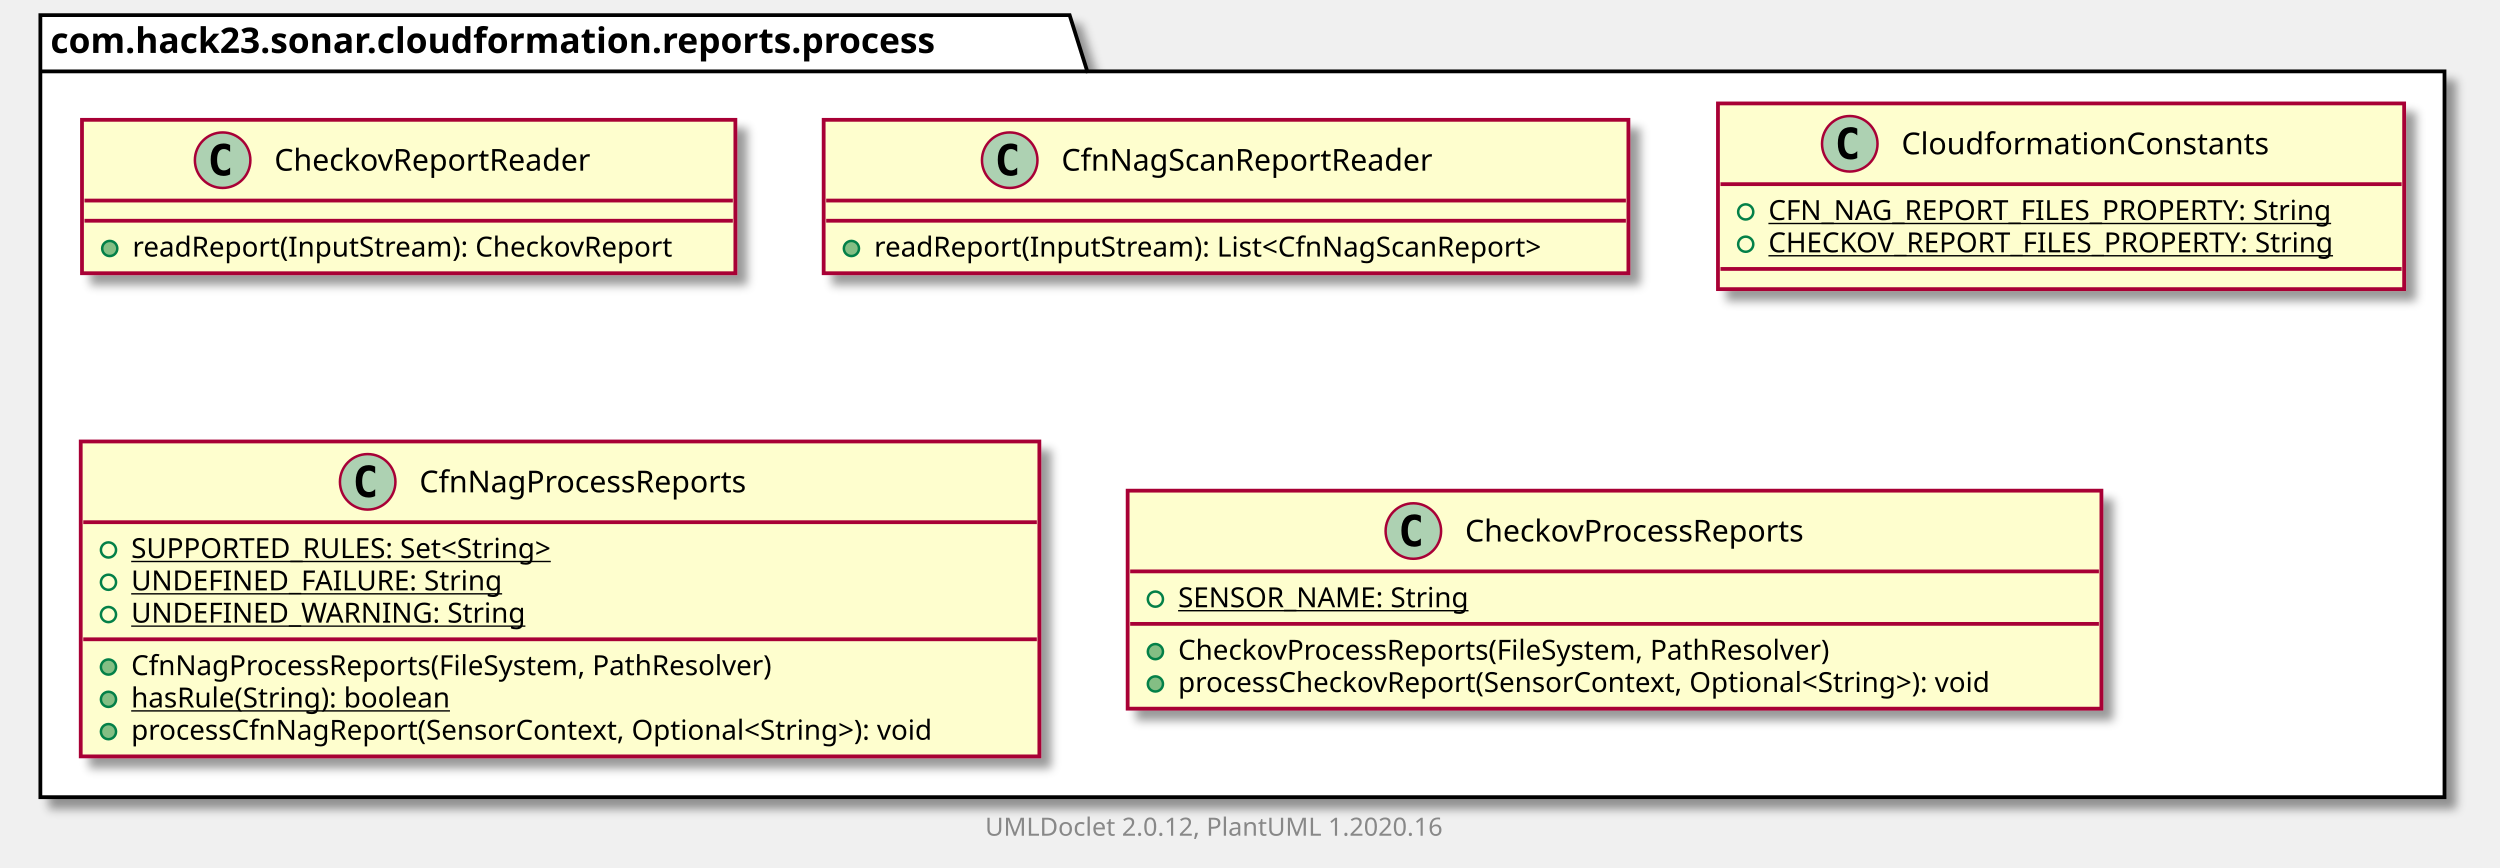
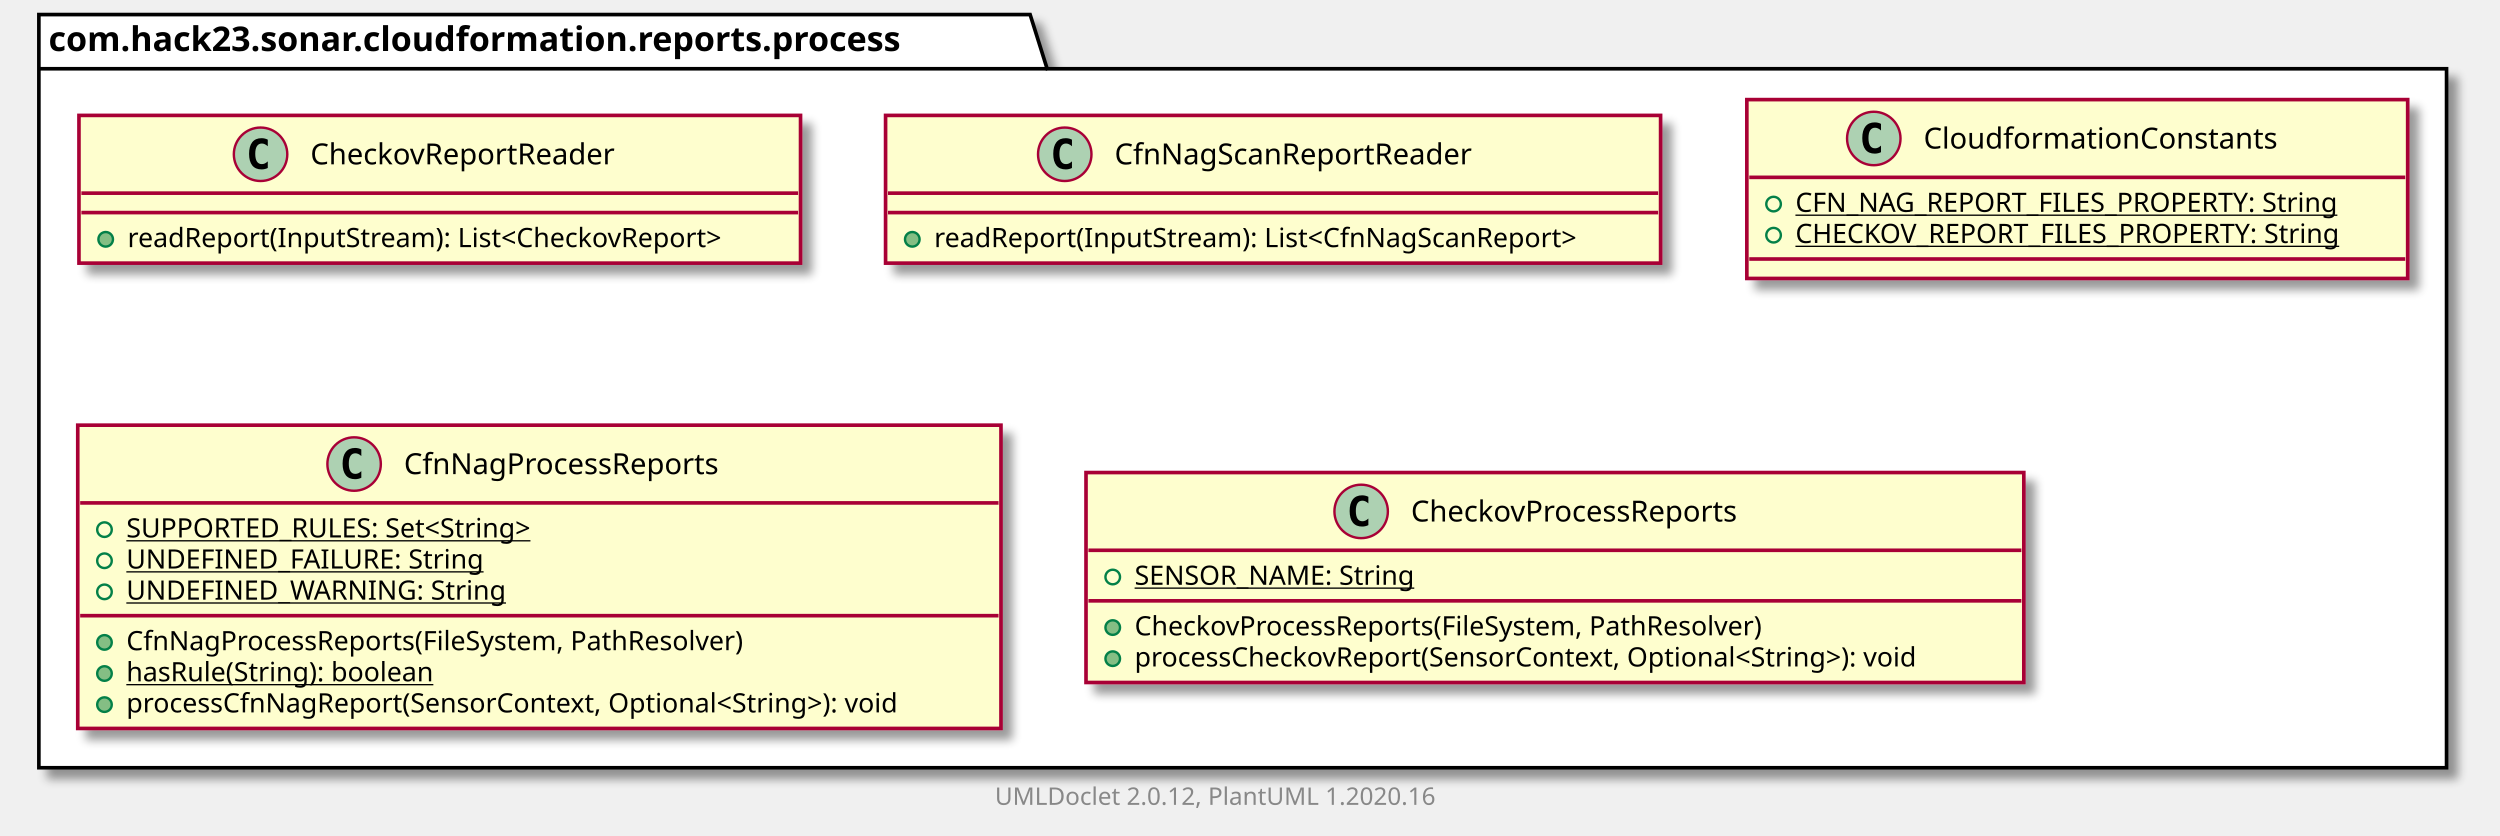
- <svg xmlns="http://www.w3.org/2000/svg" xmlns:xlink="http://www.w3.org/1999/xlink" contentScriptType="application/ecmascript" contentStyleType="text/css" height="344px" preserveAspectRatio="none" style="width:991px;height:344px;" version="1.1" viewBox="0 0 991 344" width="991px" zoomAndPan="magnify">
+ <svg xmlns="http://www.w3.org/2000/svg" xmlns:xlink="http://www.w3.org/1999/xlink" contentScriptType="application/ecmascript" contentStyleType="text/css" height="344px" preserveAspectRatio="none" style="width:1029px;height:344px;" version="1.1" viewBox="0 0 1029 344" width="1029px" zoomAndPan="magnify">
  <defs>
-     <filter height="300%" id="fq2ksn14codp9" width="300%" x="-1" y="-1">
+     <filter height="300%" id="f18p8oie1bv5af" width="300%" x="-1" y="-1">
      <feGaussianBlur result="blurOut" stdDeviation="2.0" />
      <feColorMatrix in="blurOut" result="blurOut2" type="matrix" values="0 0 0 0 0 0 0 0 0 0 0 0 0 0 0 0 0 0 .4 0" />
      <feOffset dx="4.0" dy="4.0" in="blurOut2" result="blurOut3" />
      <feBlend in="SourceGraphic" in2="blurOut3" mode="normal" />
    </filter>
  </defs>
  <g>
-     <polygon fill="#FFFFFF" filter="url(#fq2ksn14codp9)" points="16,6,424,6,431,28.297,969,28.297,969,316,16,316,16,6" style="stroke: #000000; stroke-width: 1.5;" />
+     <polygon fill="#FFFFFF" filter="url(#f18p8oie1bv5af)" points="16,6,424,6,431,28.297,1007,28.297,1007,316,16,316,16,6" style="stroke: #000000; stroke-width: 1.5;" />
    <line style="stroke: #000000; stroke-width: 1.5;" x1="16" x2="431" y1="28.297" y2="28.297" />
    <text fill="#000000" font-family="sans-serif" font-size="14" font-weight="bold" lengthAdjust="spacingAndGlyphs" textLength="402" x="20" y="20.995">com.hack23.sonar.cloudformation.reports.process</text>
    <a href="CheckovReportReader.html" target="_top" title="CheckovReportReader.html" xlink:actuate="onRequest" xlink:href="CheckovReportReader.html" xlink:show="new" xlink:title="CheckovReportReader.html" xlink:type="simple">
-       <rect codeLine="3" fill="#FEFECE" filter="url(#fq2ksn14codp9)" height="60.805" id="com.hack23.sonar.cloudformation.reports.process.CheckovReportReader" style="stroke: #A80036; stroke-width: 1.5;" width="259" x="32.5" y="47.5" />
-       <ellipse cx="88.25" cy="63.5" fill="#ADD1B2" rx="11" ry="11" style="stroke: #A80036; stroke-width: 1.0;" />
-       <path d="M91.219,69.141 Q90.641,69.438 90,69.578 Q89.359,69.734 88.656,69.734 Q86.156,69.734 84.828,68.094 Q83.516,66.438 83.516,63.312 Q83.516,60.188 84.828,58.531 Q86.156,56.875 88.656,56.875 Q89.359,56.875 90,57.031 Q90.656,57.188 91.219,57.484 L91.219,60.203 Q90.594,59.625 90,59.359 Q89.406,59.078 88.781,59.078 Q87.438,59.078 86.75,60.156 Q86.062,61.219 86.062,63.312 Q86.062,65.406 86.75,66.484 Q87.438,67.547 88.781,67.547 Q89.406,67.547 90,67.281 Q90.594,67 91.219,66.422 L91.219,69.141 Z " />
-       <text fill="#000000" font-family="sans-serif" font-size="12" lengthAdjust="spacingAndGlyphs" textLength="139" x="108.75" y="67.654">CheckovReportReader</text>
-       <line style="stroke: #A80036; stroke-width: 1.5;" x1="33.5" x2="290.5" y1="79.5" y2="79.5" />
-       <line style="stroke: #A80036; stroke-width: 1.5;" x1="33.5" x2="290.5" y1="87.5" y2="87.5" />
+       <rect codeLine="3" fill="#FEFECE" filter="url(#f18p8oie1bv5af)" height="60.805" id="com.hack23.sonar.cloudformation.reports.process.CheckovReportReader" style="stroke: #A80036; stroke-width: 1.5;" width="297" x="32.5" y="47.5" />
+       <ellipse cx="107.25" cy="63.5" fill="#ADD1B2" rx="11" ry="11" style="stroke: #A80036; stroke-width: 1.0;" />
+       <path d="M110.219,69.141 Q109.641,69.438 109,69.578 Q108.359,69.734 107.656,69.734 Q105.156,69.734 103.828,68.094 Q102.516,66.438 102.516,63.312 Q102.516,60.188 103.828,58.531 Q105.156,56.875 107.656,56.875 Q108.359,56.875 109,57.031 Q109.656,57.188 110.219,57.484 L110.219,60.203 Q109.594,59.625 109,59.359 Q108.406,59.078 107.781,59.078 Q106.438,59.078 105.75,60.156 Q105.062,61.219 105.062,63.312 Q105.062,65.406 105.75,66.484 Q106.438,67.547 107.781,67.547 Q108.406,67.547 109,67.281 Q109.594,67 110.219,66.422 L110.219,69.141 Z " />
+       <text fill="#000000" font-family="sans-serif" font-size="12" lengthAdjust="spacingAndGlyphs" textLength="139" x="127.75" y="67.654">CheckovReportReader</text>
+       <line style="stroke: #A80036; stroke-width: 1.5;" x1="33.5" x2="328.5" y1="79.5" y2="79.5" />
+       <line style="stroke: #A80036; stroke-width: 1.5;" x1="33.5" x2="328.5" y1="87.5" y2="87.5" />
      <ellipse cx="43.5" cy="98.5" fill="#84BE84" rx="3" ry="3" style="stroke: #038048; stroke-width: 1.0;" />
-       <text fill="#000000" font-family="sans-serif" font-size="11" lengthAdjust="spacingAndGlyphs" textLength="233" x="52.5" y="101.71">readReport(InputStream): CheckovReport</text>
+       <text fill="#000000" font-family="sans-serif" font-size="11" lengthAdjust="spacingAndGlyphs" textLength="271" x="52.5" y="101.71">readReport(InputStream): List&lt;CheckovReport&gt;</text>
    </a>
    <a href="CfnNagScanReportReader.html" target="_top" title="CfnNagScanReportReader.html" xlink:actuate="onRequest" xlink:href="CfnNagScanReportReader.html" xlink:show="new" xlink:title="CfnNagScanReportReader.html" xlink:type="simple">
-       <rect codeLine="7" fill="#FEFECE" filter="url(#fq2ksn14codp9)" height="60.805" id="com.hack23.sonar.cloudformation.reports.process.CfnNagScanReportReader" style="stroke: #A80036; stroke-width: 1.5;" width="319" x="326.5" y="47.5" />
-       <ellipse cx="400.25" cy="63.5" fill="#ADD1B2" rx="11" ry="11" style="stroke: #A80036; stroke-width: 1.0;" />
-       <path d="M403.219,69.141 Q402.641,69.438 402,69.578 Q401.359,69.734 400.656,69.734 Q398.156,69.734 396.828,68.094 Q395.516,66.438 395.516,63.312 Q395.516,60.188 396.828,58.531 Q398.156,56.875 400.656,56.875 Q401.359,56.875 402,57.031 Q402.656,57.188 403.219,57.484 L403.219,60.203 Q402.594,59.625 402,59.359 Q401.406,59.078 400.781,59.078 Q399.438,59.078 398.75,60.156 Q398.062,61.219 398.062,63.312 Q398.062,65.406 398.75,66.484 Q399.438,67.547 400.781,67.547 Q401.406,67.547 402,67.281 Q402.594,67 403.219,66.422 L403.219,69.141 Z " />
-       <text fill="#000000" font-family="sans-serif" font-size="12" lengthAdjust="spacingAndGlyphs" textLength="163" x="420.75" y="67.654">CfnNagScanReportReader</text>
-       <line style="stroke: #A80036; stroke-width: 1.5;" x1="327.5" x2="644.5" y1="79.5" y2="79.5" />
-       <line style="stroke: #A80036; stroke-width: 1.5;" x1="327.5" x2="644.5" y1="87.5" y2="87.5" />
-       <ellipse cx="337.5" cy="98.5" fill="#84BE84" rx="3" ry="3" style="stroke: #038048; stroke-width: 1.0;" />
-       <text fill="#000000" font-family="sans-serif" font-size="11" lengthAdjust="spacingAndGlyphs" textLength="293" x="346.5" y="101.71">readReport(InputStream): List&lt;CfnNagScanReport&gt;</text>
+       <rect codeLine="7" fill="#FEFECE" filter="url(#f18p8oie1bv5af)" height="60.805" id="com.hack23.sonar.cloudformation.reports.process.CfnNagScanReportReader" style="stroke: #A80036; stroke-width: 1.5;" width="319" x="364.5" y="47.5" />
+       <ellipse cx="438.25" cy="63.5" fill="#ADD1B2" rx="11" ry="11" style="stroke: #A80036; stroke-width: 1.0;" />
+       <path d="M441.219,69.141 Q440.641,69.438 440,69.578 Q439.359,69.734 438.656,69.734 Q436.156,69.734 434.828,68.094 Q433.516,66.438 433.516,63.312 Q433.516,60.188 434.828,58.531 Q436.156,56.875 438.656,56.875 Q439.359,56.875 440,57.031 Q440.656,57.188 441.219,57.484 L441.219,60.203 Q440.594,59.625 440,59.359 Q439.406,59.078 438.781,59.078 Q437.438,59.078 436.75,60.156 Q436.062,61.219 436.062,63.312 Q436.062,65.406 436.75,66.484 Q437.438,67.547 438.781,67.547 Q439.406,67.547 440,67.281 Q440.594,67 441.219,66.422 L441.219,69.141 Z " />
+       <text fill="#000000" font-family="sans-serif" font-size="12" lengthAdjust="spacingAndGlyphs" textLength="163" x="458.75" y="67.654">CfnNagScanReportReader</text>
+       <line style="stroke: #A80036; stroke-width: 1.5;" x1="365.5" x2="682.5" y1="79.5" y2="79.5" />
+       <line style="stroke: #A80036; stroke-width: 1.5;" x1="365.5" x2="682.5" y1="87.5" y2="87.5" />
+       <ellipse cx="375.5" cy="98.5" fill="#84BE84" rx="3" ry="3" style="stroke: #038048; stroke-width: 1.0;" />
+       <text fill="#000000" font-family="sans-serif" font-size="11" lengthAdjust="spacingAndGlyphs" textLength="293" x="384.5" y="101.71">readReport(InputStream): List&lt;CfnNagScanReport&gt;</text>
    </a>
    <a href="CloudformationConstants.html" target="_top" title="CloudformationConstants.html" xlink:actuate="onRequest" xlink:href="CloudformationConstants.html" xlink:show="new" xlink:title="CloudformationConstants.html" xlink:type="simple">
-       <rect codeLine="11" fill="#FEFECE" filter="url(#fq2ksn14codp9)" height="73.609" id="com.hack23.sonar.cloudformation.reports.process.CloudformationConstants" style="stroke: #A80036; stroke-width: 1.5;" width="272" x="681" y="41" />
-       <ellipse cx="733.25" cy="57" fill="#ADD1B2" rx="11" ry="11" style="stroke: #A80036; stroke-width: 1.0;" />
-       <path d="M736.219,62.641 Q735.641,62.938 735,63.078 Q734.359,63.234 733.656,63.234 Q731.156,63.234 729.828,61.594 Q728.516,59.938 728.516,56.812 Q728.516,53.688 729.828,52.031 Q731.156,50.375 733.656,50.375 Q734.359,50.375 735,50.531 Q735.656,50.688 736.219,50.984 L736.219,53.703 Q735.594,53.125 735,52.859 Q734.406,52.578 733.781,52.578 Q732.438,52.578 731.75,53.656 Q731.062,54.719 731.062,56.812 Q731.062,58.906 731.75,59.984 Q732.438,61.047 733.781,61.047 Q734.406,61.047 735,60.781 Q735.594,60.5 736.219,59.922 L736.219,62.641 Z " />
-       <text fill="#000000" font-family="sans-serif" font-size="12" lengthAdjust="spacingAndGlyphs" textLength="159" x="753.75" y="61.154">CloudformationConstants</text>
-       <line style="stroke: #A80036; stroke-width: 1.5;" x1="682" x2="952" y1="73" y2="73" />
-       <ellipse cx="692" cy="84" fill="none" rx="3" ry="3" style="stroke: #038048; stroke-width: 1.0;" />
-       <text fill="#000000" font-family="sans-serif" font-size="11" lengthAdjust="spacingAndGlyphs" text-decoration="underline" textLength="244" x="701" y="87.21">CFN_NAG_REPORT_FILES_PROPERTY: String</text>
-       <ellipse cx="692" cy="96.805" fill="none" rx="3" ry="3" style="stroke: #038048; stroke-width: 1.0;" />
-       <text fill="#000000" font-family="sans-serif" font-size="11" lengthAdjust="spacingAndGlyphs" text-decoration="underline" textLength="246" x="701" y="100.015">CHECKOV_REPORT_FILES_PROPERTY: String</text>
-       <line style="stroke: #A80036; stroke-width: 1.5;" x1="682" x2="952" y1="106.609" y2="106.609" />
+       <rect codeLine="11" fill="#FEFECE" filter="url(#f18p8oie1bv5af)" height="73.609" id="com.hack23.sonar.cloudformation.reports.process.CloudformationConstants" style="stroke: #A80036; stroke-width: 1.5;" width="272" x="719" y="41" />
+       <ellipse cx="771.25" cy="57" fill="#ADD1B2" rx="11" ry="11" style="stroke: #A80036; stroke-width: 1.0;" />
+       <path d="M774.219,62.641 Q773.641,62.938 773,63.078 Q772.359,63.234 771.656,63.234 Q769.156,63.234 767.828,61.594 Q766.516,59.938 766.516,56.812 Q766.516,53.688 767.828,52.031 Q769.156,50.375 771.656,50.375 Q772.359,50.375 773,50.531 Q773.656,50.688 774.219,50.984 L774.219,53.703 Q773.594,53.125 773,52.859 Q772.406,52.578 771.781,52.578 Q770.438,52.578 769.75,53.656 Q769.062,54.719 769.062,56.812 Q769.062,58.906 769.75,59.984 Q770.438,61.047 771.781,61.047 Q772.406,61.047 773,60.781 Q773.594,60.5 774.219,59.922 L774.219,62.641 Z " />
+       <text fill="#000000" font-family="sans-serif" font-size="12" lengthAdjust="spacingAndGlyphs" textLength="159" x="791.75" y="61.154">CloudformationConstants</text>
+       <line style="stroke: #A80036; stroke-width: 1.5;" x1="720" x2="990" y1="73" y2="73" />
+       <ellipse cx="730" cy="84" fill="none" rx="3" ry="3" style="stroke: #038048; stroke-width: 1.0;" />
+       <text fill="#000000" font-family="sans-serif" font-size="11" lengthAdjust="spacingAndGlyphs" text-decoration="underline" textLength="244" x="739" y="87.21">CFN_NAG_REPORT_FILES_PROPERTY: String</text>
+       <ellipse cx="730" cy="96.805" fill="none" rx="3" ry="3" style="stroke: #038048; stroke-width: 1.0;" />
+       <text fill="#000000" font-family="sans-serif" font-size="11" lengthAdjust="spacingAndGlyphs" text-decoration="underline" textLength="246" x="739" y="100.015">CHECKOV_REPORT_FILES_PROPERTY: String</text>
+       <line style="stroke: #A80036; stroke-width: 1.5;" x1="720" x2="990" y1="106.609" y2="106.609" />
    </a>
    <a href="CfnNagProcessReports.html" target="_top" title="CfnNagProcessReports.html" xlink:actuate="onRequest" xlink:href="CfnNagProcessReports.html" xlink:show="new" xlink:title="CfnNagProcessReports.html" xlink:type="simple">
-       <rect codeLine="16" fill="#FEFECE" filter="url(#fq2ksn14codp9)" height="124.828" id="com.hack23.sonar.cloudformation.reports.process.CfnNagProcessReports" style="stroke: #A80036; stroke-width: 1.5;" width="380" x="32" y="175" />
+       <rect codeLine="16" fill="#FEFECE" filter="url(#f18p8oie1bv5af)" height="124.828" id="com.hack23.sonar.cloudformation.reports.process.CfnNagProcessReports" style="stroke: #A80036; stroke-width: 1.5;" width="380" x="32" y="175" />
      <ellipse cx="145.75" cy="191" fill="#ADD1B2" rx="11" ry="11" style="stroke: #A80036; stroke-width: 1.0;" />
      <path d="M148.719,196.641 Q148.141,196.938 147.5,197.078 Q146.859,197.234 146.156,197.234 Q143.656,197.234 142.328,195.594 Q141.016,193.938 141.016,190.812 Q141.016,187.688 142.328,186.031 Q143.656,184.375 146.156,184.375 Q146.859,184.375 147.5,184.531 Q148.156,184.688 148.719,184.984 L148.719,187.703 Q148.094,187.125 147.5,186.859 Q146.906,186.578 146.281,186.578 Q144.938,186.578 144.25,187.656 Q143.562,188.719 143.562,190.812 Q143.562,192.906 144.25,193.984 Q144.938,195.047 146.281,195.047 Q146.906,195.047 147.5,194.781 Q148.094,194.5 148.719,193.922 L148.719,196.641 Z " />
      <text fill="#000000" font-family="sans-serif" font-size="12" lengthAdjust="spacingAndGlyphs" textLength="144" x="166.25" y="195.154">CfnNagProcessReports</text>
      <line style="stroke: #A80036; stroke-width: 1.5;" x1="33" x2="411" y1="207" y2="207" />
      <ellipse cx="43" cy="218" fill="none" rx="3" ry="3" style="stroke: #038048; stroke-width: 1.0;" />
      <text fill="#000000" font-family="sans-serif" font-size="11" lengthAdjust="spacingAndGlyphs" text-decoration="underline" textLength="189" x="52" y="221.21">SUPPORTED_RULES: Set&lt;String&gt;</text>
      <ellipse cx="43" cy="230.805" fill="none" rx="3" ry="3" style="stroke: #038048; stroke-width: 1.0;" />
      <text fill="#000000" font-family="sans-serif" font-size="11" lengthAdjust="spacingAndGlyphs" text-decoration="underline" textLength="155" x="52" y="234.015">UNDEFINED_FAILURE: String</text>
      <ellipse cx="43" cy="243.609" fill="none" rx="3" ry="3" style="stroke: #038048; stroke-width: 1.0;" />
      <text fill="#000000" font-family="sans-serif" font-size="11" lengthAdjust="spacingAndGlyphs" text-decoration="underline" textLength="162" x="52" y="246.82">UNDEFINED_WARNING: String</text>
      <line style="stroke: #A80036; stroke-width: 1.5;" x1="33" x2="411" y1="253.414" y2="253.414" />
      <ellipse cx="43" cy="264.414" fill="#84BE84" rx="3" ry="3" style="stroke: #038048; stroke-width: 1.0;" />
      <text fill="#000000" font-family="sans-serif" font-size="11" lengthAdjust="spacingAndGlyphs" textLength="283" x="52" y="267.625">CfnNagProcessReports(FileSystem, PathResolver)</text>
      <ellipse cx="43" cy="277.219" fill="#84BE84" rx="3" ry="3" style="stroke: #038048; stroke-width: 1.0;" />
      <text fill="#000000" font-family="sans-serif" font-size="11" lengthAdjust="spacingAndGlyphs" text-decoration="underline" textLength="140" x="52" y="280.429">hasRule(String): boolean</text>
      <ellipse cx="43" cy="290.023" fill="#84BE84" rx="3" ry="3" style="stroke: #038048; stroke-width: 1.0;" />
      <text fill="#000000" font-family="sans-serif" font-size="11" lengthAdjust="spacingAndGlyphs" textLength="354" x="52" y="293.234">processCfnNagReport(SensorContext, Optional&lt;String&gt;): void</text>
    </a>
    <a href="CheckovProcessReports.html" target="_top" title="CheckovProcessReports.html" xlink:actuate="onRequest" xlink:href="CheckovProcessReports.html" xlink:show="new" xlink:title="CheckovProcessReports.html" xlink:type="simple">
-       <rect codeLine="25" fill="#FEFECE" filter="url(#fq2ksn14codp9)" height="86.414" id="com.hack23.sonar.cloudformation.reports.process.CheckovProcessReports" style="stroke: #A80036; stroke-width: 1.5;" width="386" x="447" y="194.5" />
+       <rect codeLine="25" fill="#FEFECE" filter="url(#f18p8oie1bv5af)" height="86.414" id="com.hack23.sonar.cloudformation.reports.process.CheckovProcessReports" style="stroke: #A80036; stroke-width: 1.5;" width="386" x="447" y="194.5" />
      <ellipse cx="560.25" cy="210.5" fill="#ADD1B2" rx="11" ry="11" style="stroke: #A80036; stroke-width: 1.0;" />
      <path d="M563.219,216.141 Q562.641,216.438 562,216.578 Q561.359,216.734 560.656,216.734 Q558.156,216.734 556.828,215.094 Q555.516,213.438 555.516,210.312 Q555.516,207.188 556.828,205.531 Q558.156,203.875 560.656,203.875 Q561.359,203.875 562,204.031 Q562.656,204.188 563.219,204.484 L563.219,207.203 Q562.594,206.625 562,206.359 Q561.406,206.078 560.781,206.078 Q559.438,206.078 558.75,207.156 Q558.062,208.219 558.062,210.312 Q558.062,212.406 558.75,213.484 Q559.438,214.547 560.781,214.547 Q561.406,214.547 562,214.281 Q562.594,214 563.219,213.422 L563.219,216.141 Z " />
      <text fill="#000000" font-family="sans-serif" font-size="12" lengthAdjust="spacingAndGlyphs" textLength="151" x="580.75" y="214.654">CheckovProcessReports</text>
      <line style="stroke: #A80036; stroke-width: 1.5;" x1="448" x2="832" y1="226.5" y2="226.5" />
      <ellipse cx="458" cy="237.5" fill="none" rx="3" ry="3" style="stroke: #038048; stroke-width: 1.0;" />
      <text fill="#000000" font-family="sans-serif" font-size="11" lengthAdjust="spacingAndGlyphs" text-decoration="underline" textLength="126" x="467" y="240.71">SENSOR_NAME: String</text>
      <line style="stroke: #A80036; stroke-width: 1.5;" x1="448" x2="832" y1="247.305" y2="247.305" />
      <ellipse cx="458" cy="258.305" fill="#84BE84" rx="3" ry="3" style="stroke: #038048; stroke-width: 1.0;" />
      <text fill="#000000" font-family="sans-serif" font-size="11" lengthAdjust="spacingAndGlyphs" textLength="289" x="467" y="261.515">CheckovProcessReports(FileSystem, PathResolver)</text>
      <ellipse cx="458" cy="271.109" fill="#84BE84" rx="3" ry="3" style="stroke: #038048; stroke-width: 1.0;" />
      <text fill="#000000" font-family="sans-serif" font-size="11" lengthAdjust="spacingAndGlyphs" textLength="360" x="467" y="274.32">processCheckovReport(SensorContext, Optional&lt;String&gt;): void</text>
    </a>
-     <text fill="#888888" font-family="sans-serif" font-size="10" lengthAdjust="spacingAndGlyphs" textLength="192" x="390.5" y="331.282">UMLDoclet 2.0.12, PlantUML 1.2020.16</text>
+     <text fill="#888888" font-family="sans-serif" font-size="10" lengthAdjust="spacingAndGlyphs" textLength="192" x="409.5" y="331.282">UMLDoclet 2.0.12, PlantUML 1.2020.16</text>
  </g>
</svg>
